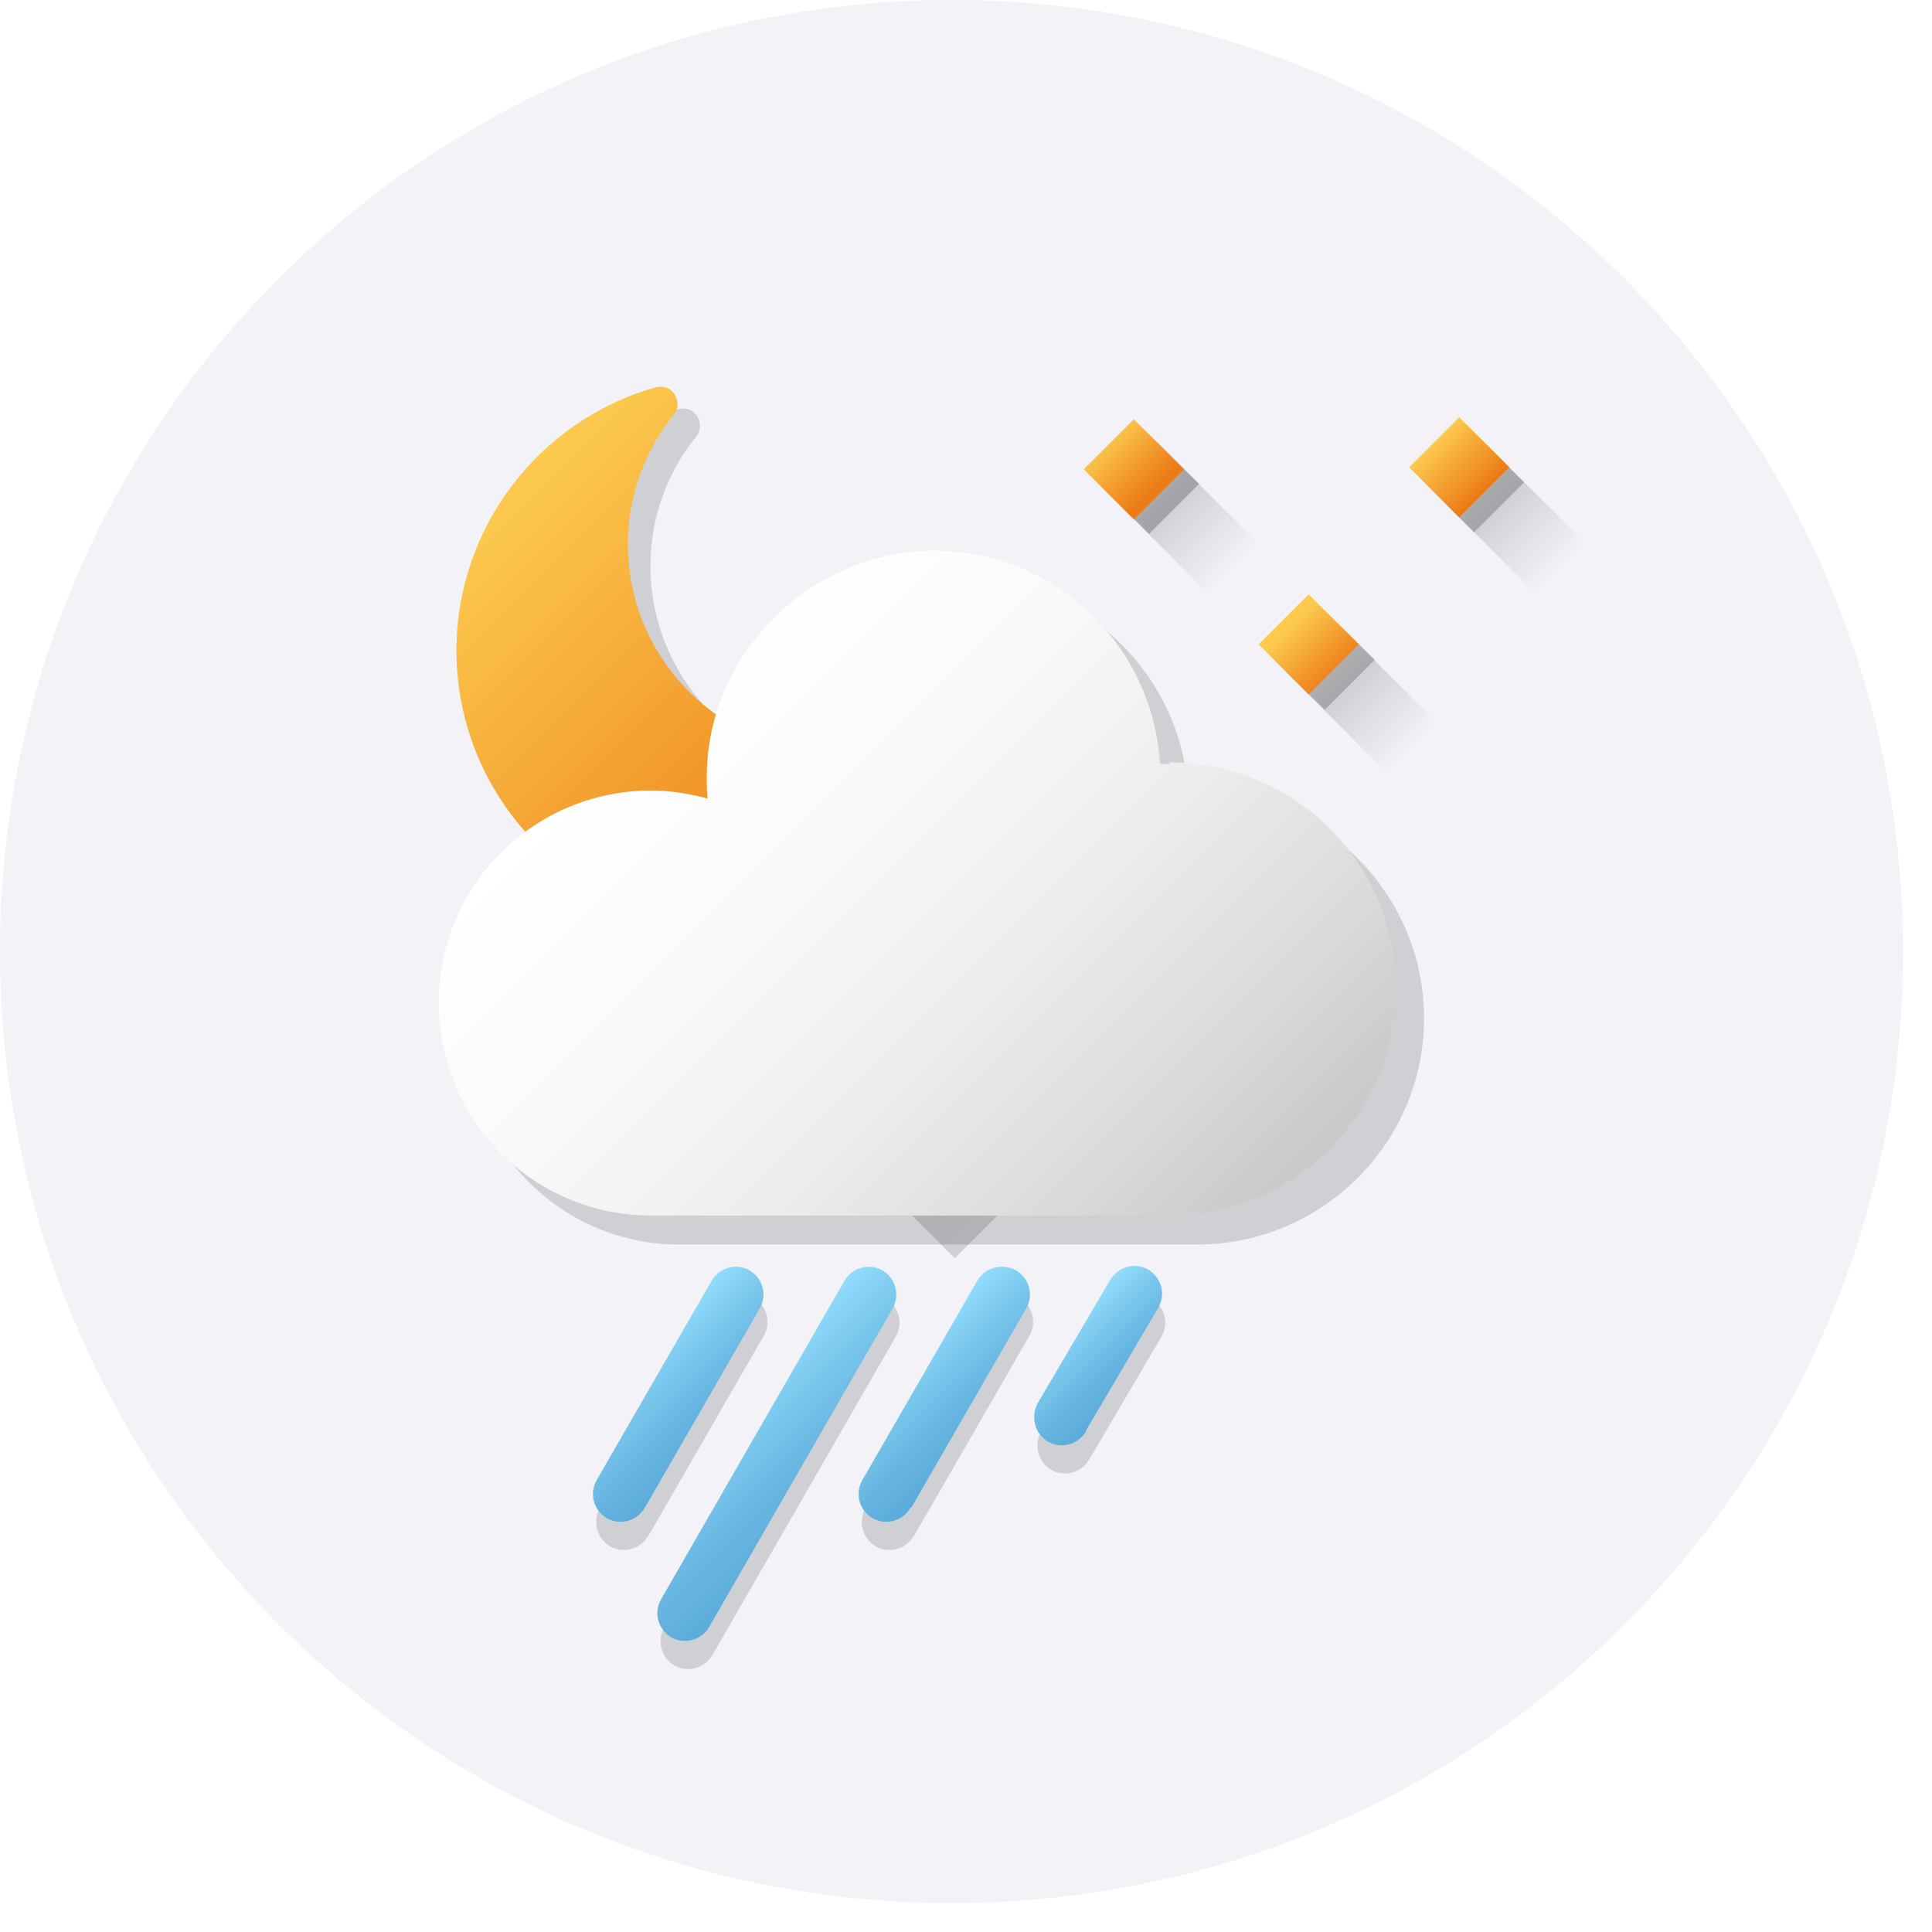
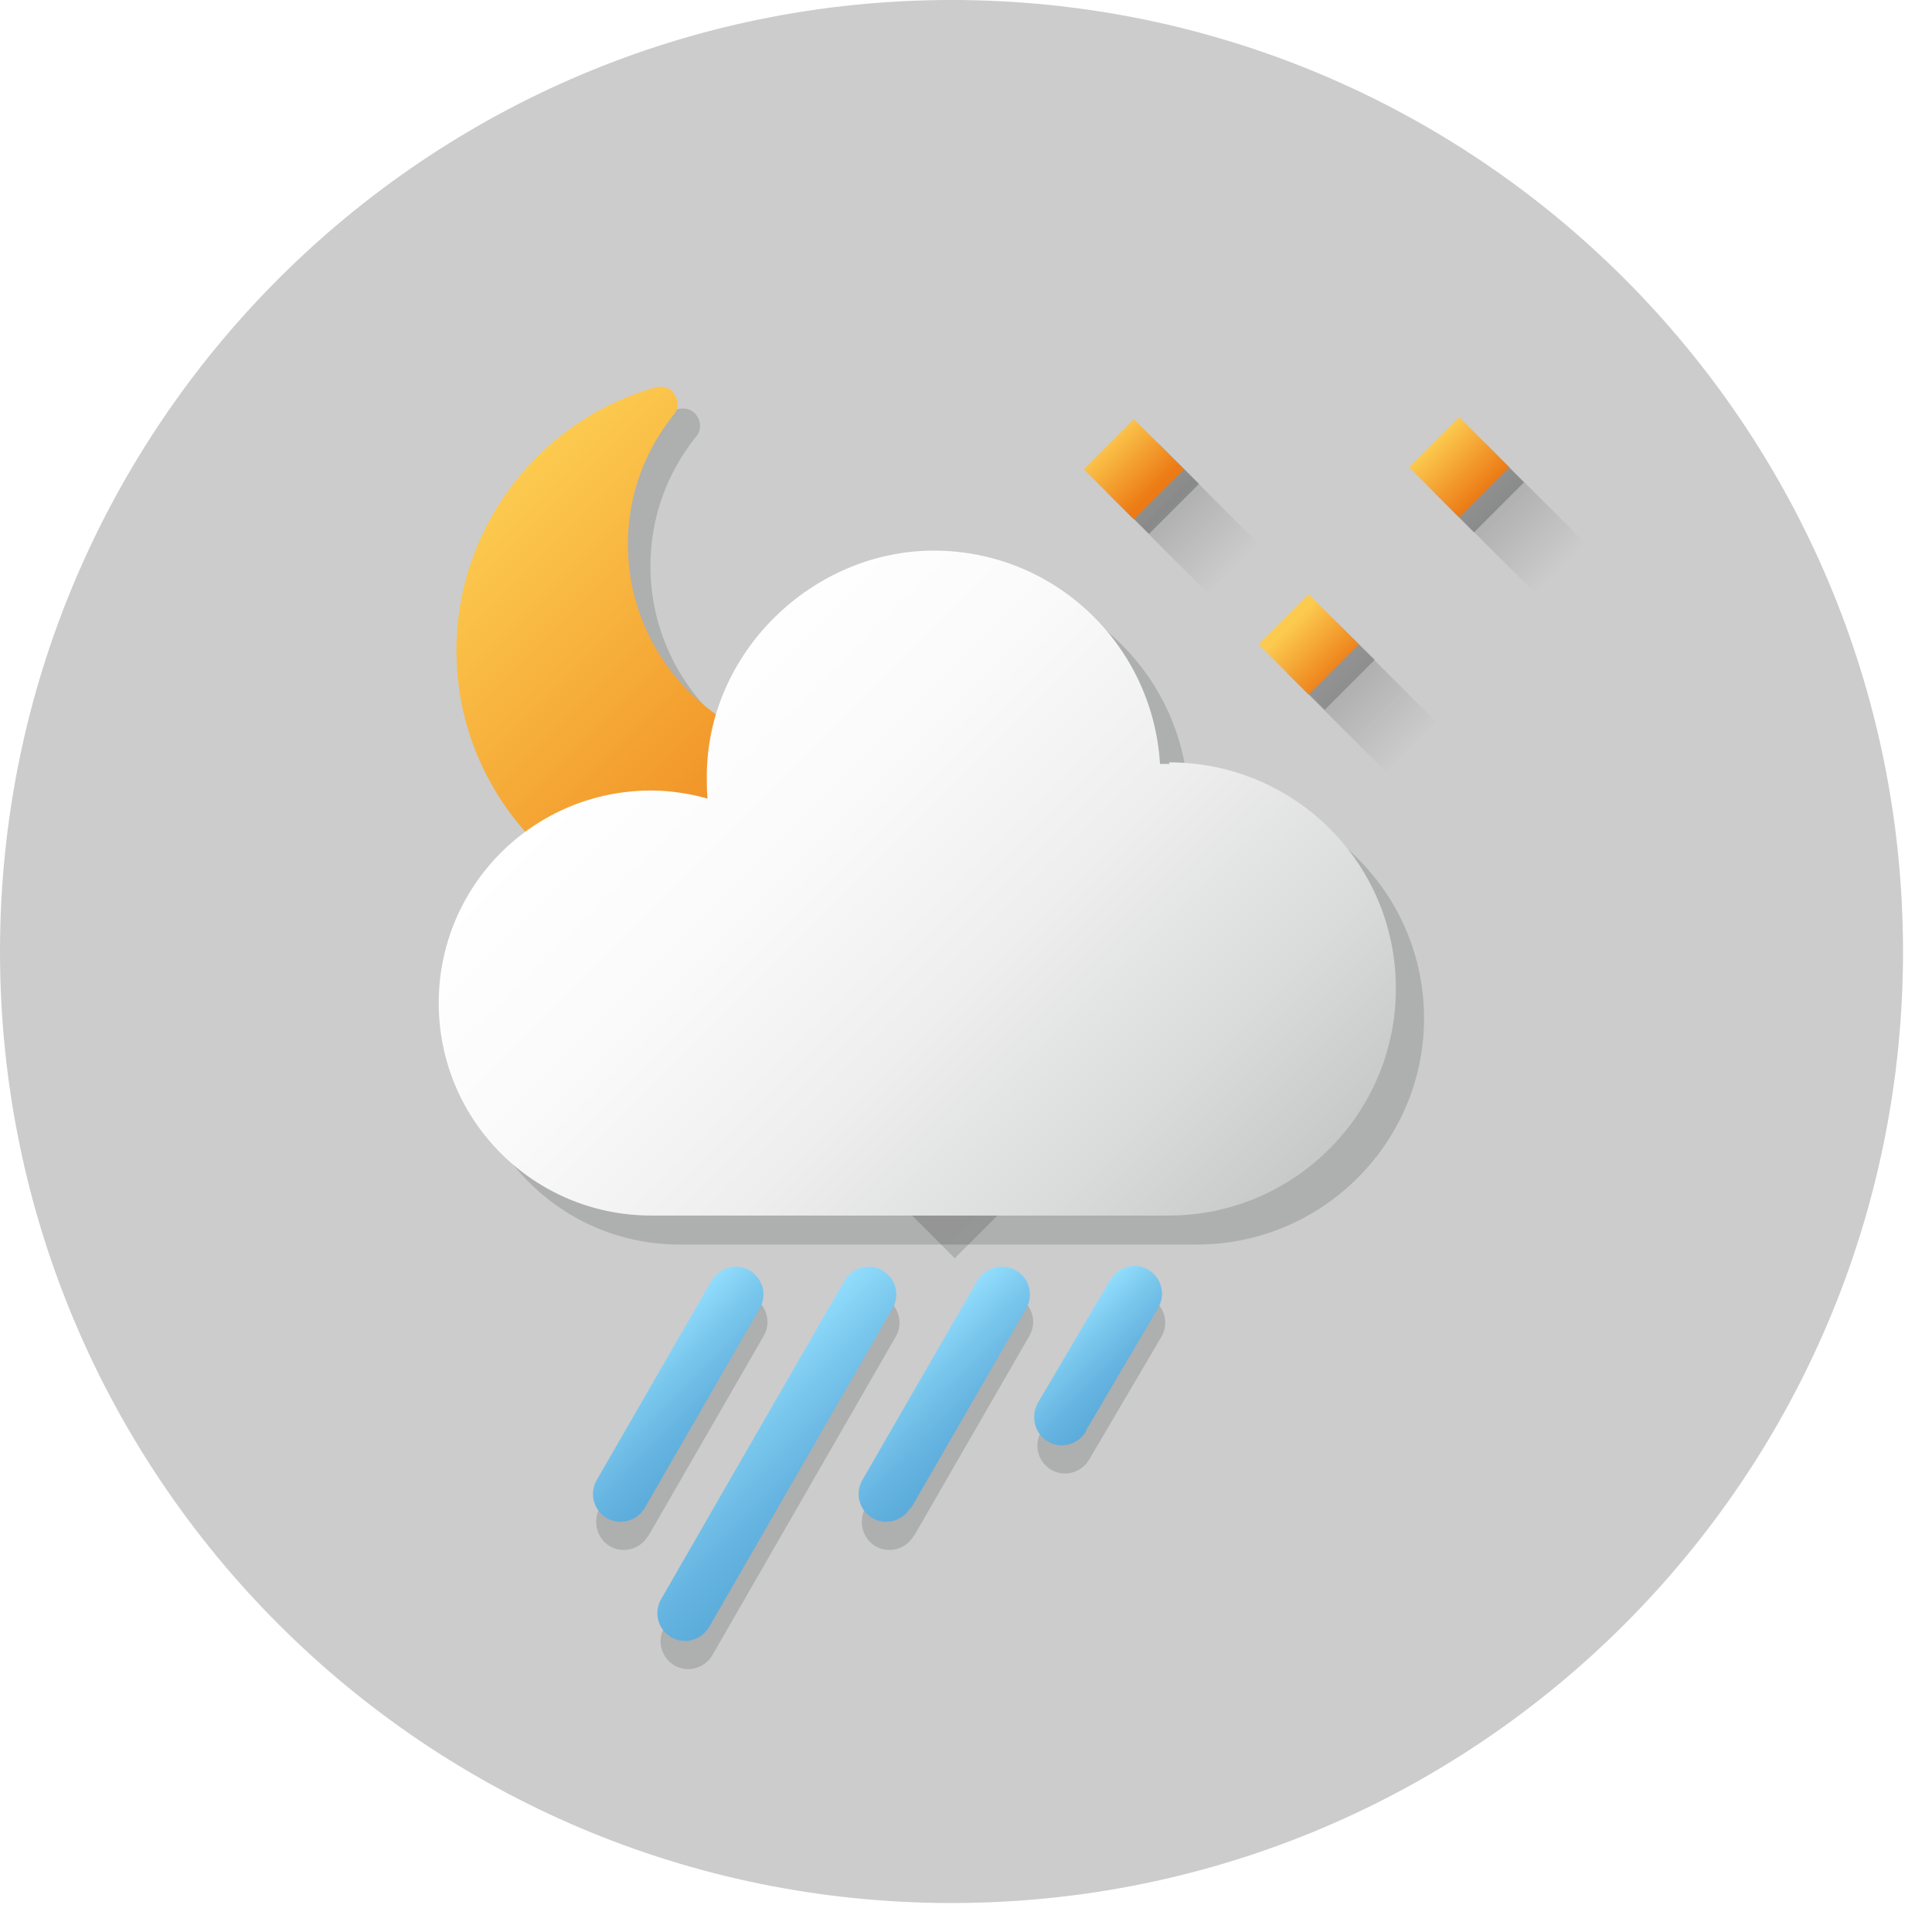
<svg xmlns="http://www.w3.org/2000/svg" width="24" height="24" viewBox="0 0 24 24" fill="none">
-   <path d="M23.64 11.82C23.64 5.29 18.35 0 11.82 0C5.29 0 0 5.29 0 11.82C0 18.35 5.29 23.64 11.82 23.64C18.35 23.64 23.64 18.35 23.64 11.82Z" fill="#F2F2F7" />
+   <path d="M23.64 11.82C23.64 5.29 18.35 0 11.82 0C5.29 0 0 5.29 0 11.82C0 18.35 5.29 23.64 11.82 23.64C18.35 23.64 23.64 18.35 23.64 11.82Z" fill="#cccccc" />
  <path style="mix-blend-mode:multiply" d="M14.274 5.388L13.651 6.01L14.274 6.632L14.896 6.01L14.274 5.388Z" fill="url(#paint0_linear_622_8200)" />
  <path style="mix-blend-mode:multiply" d="M14.386 5.507L13.764 6.129L15.001 7.366L15.623 6.744L14.386 5.507Z" fill="url(#paint1_linear_622_8200)" />
  <path d="M14.085 5.208L13.463 5.83L14.085 6.452L14.707 5.83L14.085 5.208Z" fill="url(#paint2_linear_622_8200)" />
  <path style="mix-blend-mode:multiply" d="M18.309 5.37L17.686 5.992L18.309 6.614L18.931 5.992L18.309 5.37Z" fill="url(#paint3_linear_622_8200)" />
  <path style="mix-blend-mode:multiply" d="M18.454 5.509L17.832 6.131L19.07 7.368L19.692 6.746L18.454 5.509Z" fill="url(#paint4_linear_622_8200)" />
  <path d="M18.127 5.183L17.505 5.805L18.127 6.427L18.749 5.805L18.127 5.183Z" fill="url(#paint5_linear_622_8200)" />
  <path style="mix-blend-mode:multiply" d="M16.456 7.573L15.834 8.195L16.456 8.817L17.078 8.195L16.456 7.573Z" fill="url(#paint6_linear_622_8200)" />
  <path style="mix-blend-mode:multiply" d="M16.61 7.737L15.987 8.359L17.225 9.596L17.847 8.974L16.61 7.737Z" fill="url(#paint7_linear_622_8200)" />
  <path d="M16.257 7.383L15.635 8.005L16.257 8.628L16.879 8.005L16.257 7.383Z" fill="url(#paint8_linear_622_8200)" />
  <path style="mix-blend-mode:multiply" d="M11.86 15.63L6.91 10.67L12.34 8.88L15.47 12.02L11.86 15.63Z" fill="url(#paint9_linear_622_8200)" />
  <g style="mix-blend-mode:multiply">
    <path d="M12.53 9.04C12.45 8.99 12.35 8.99 12.28 9.05C11.82 9.42 11.26 9.62 10.67 9.62C9.24 9.62 8.08 8.46 8.08 7.03C8.08 6.44 8.28 5.88 8.65 5.42C8.71 5.35 8.71 5.25 8.66 5.17C8.61 5.09 8.52 5.06 8.43 5.08C6.97 5.49 5.95 6.83 5.95 8.35C5.95 10.22 7.47 11.75 9.35 11.75C10.87 11.75 12.21 10.73 12.62 9.27C12.64 9.18 12.61 9.09 12.53 9.04V9.04Z" fill="#DADBDB" />
  </g>
  <path d="M12.26 8.77C12.18 8.72 12.08 8.72 12.01 8.78C11.55 9.15 10.99 9.35 10.39 9.35C8.96 9.35 7.8 8.19 7.8 6.76C7.8 6.17 8 5.61 8.37 5.15C8.43 5.08 8.43 4.98 8.38 4.9C8.33 4.82 8.24 4.79 8.15 4.81C6.69 5.22 5.67 6.56 5.67 8.08C5.67 9.95 7.19 11.48 9.07 11.48C10.59 11.48 11.93 10.46 12.34 9C12.36 8.91 12.33 8.82 12.25 8.77H12.26Z" fill="url(#paint10_linear_622_8200)" />
  <g style="mix-blend-mode:multiply">
    <path d="M8.05 19.08C7.95 19.25 7.74 19.3 7.58 19.21C7.41 19.11 7.36 18.9 7.45 18.73L8.88 16.25C8.98 16.08 9.19 16.03 9.36 16.12C9.53 16.22 9.58 16.43 9.49 16.59L8.06 19.07L8.05 19.08Z" fill="#DADBDB" />
    <path d="M8.85 20.56C8.75 20.73 8.54 20.78 8.38 20.69C8.21 20.59 8.16 20.38 8.25 20.22L10.53 16.26C10.63 16.09 10.84 16.04 11 16.13C11.17 16.23 11.22 16.44 11.13 16.6L8.85 20.56Z" fill="#DADBDB" />
    <path d="M11.35 19.08C11.25 19.25 11.04 19.3 10.88 19.21C10.71 19.11 10.66 18.9 10.75 18.73L12.18 16.25C12.28 16.08 12.49 16.03 12.66 16.12C12.83 16.22 12.88 16.43 12.79 16.59L11.36 19.07L11.35 19.08Z" fill="#DADBDB" />
    <path d="M13.531 18.13C13.431 18.3 13.221 18.35 13.061 18.26C12.891 18.16 12.841 17.95 12.931 17.79L13.831 16.26C13.931 16.09 14.141 16.04 14.301 16.13C14.471 16.23 14.521 16.44 14.431 16.6L13.531 18.13Z" fill="#DADBDB" />
  </g>
  <path d="M8.01 18.73C7.91 18.9 7.7 18.95 7.54 18.86C7.37 18.76 7.32 18.55 7.41 18.39L8.84 15.91C8.94 15.74 9.15 15.69 9.31 15.78C9.48 15.88 9.53 16.09 9.44 16.25L8.01 18.73Z" fill="url(#paint11_linear_622_8200)" />
  <path d="M8.81 20.21C8.71 20.38 8.5 20.43 8.34 20.34C8.17 20.24 8.12 20.03 8.21 19.87L10.49 15.91C10.59 15.74 10.8 15.69 10.96 15.78C11.13 15.88 11.18 16.09 11.09 16.25L8.81 20.21Z" fill="url(#paint12_linear_622_8200)" />
  <path d="M11.31 18.73C11.21 18.9 11 18.95 10.84 18.86C10.67 18.76 10.62 18.55 10.71 18.39L12.14 15.91C12.24 15.74 12.45 15.69 12.62 15.78C12.79 15.88 12.84 16.09 12.75 16.25L11.32 18.73H11.31Z" fill="url(#paint13_linear_622_8200)" />
  <path d="M13.491 17.78C13.391 17.95 13.181 18 13.021 17.91C12.851 17.81 12.801 17.6 12.891 17.43L13.791 15.9C13.891 15.73 14.101 15.68 14.261 15.77C14.431 15.87 14.481 16.08 14.391 16.24L13.491 17.77V17.78Z" fill="url(#paint14_linear_622_8200)" />
  <g style="mix-blend-mode:multiply">
    <path d="M14.88 9.84C14.88 9.84 14.8 9.84 14.76 9.84C14.67 8.36 13.45 7.19 11.95 7.19C10.45 7.19 9.13 8.45 9.13 10.01C9.13 10.1 9.13 10.19 9.14 10.28C8.92 10.22 8.68 10.18 8.44 10.18C6.98 10.18 5.8 11.36 5.8 12.82C5.8 14.28 6.98 15.46 8.44 15.46H14.87C16.42 15.46 17.69 14.2 17.69 12.65C17.69 11.1 16.43 9.84 14.87 9.84H14.88Z" fill="#DADBDB" />
  </g>
  <path d="M14.53 9.49C14.53 9.49 14.45 9.49 14.41 9.49C14.32 8.01 13.1 6.84 11.6 6.84C10.1 6.84 8.78 8.1 8.78 9.65C8.78 9.74 8.78 9.83 8.79 9.92C8.57 9.86 8.33 9.82 8.09 9.82C6.63 9.82 5.45 11 5.45 12.46C5.45 13.92 6.63 15.1 8.09 15.1H14.52C16.07 15.1 17.34 13.84 17.34 12.28C17.34 10.72 16.08 9.47 14.52 9.47L14.53 9.49Z" fill="url(#paint15_linear_622_8200)" />
  <defs>
    <linearGradient id="paint0_linear_622_8200" x1="13.938" y1="5.622" x2="14.56" y2="6.244" gradientUnits="userSpaceOnUse">
      <stop stop-color="white" />
      <stop offset="0.69" stop-color="#D9D9D9" />
      <stop offset="1" stop-color="#C7C8C8" />
    </linearGradient>
    <linearGradient id="paint1_linear_622_8200" x1="15.341" y1="7.069" x2="14.103" y2="5.832" gradientUnits="userSpaceOnUse">
      <stop stop-color="white" />
      <stop offset="0.69" stop-color="#D9D9D9" />
      <stop offset="1" stop-color="#C7C8C8" />
    </linearGradient>
    <linearGradient id="paint2_linear_622_8200" x1="13.75" y1="5.414" x2="14.379" y2="6.043" gradientUnits="userSpaceOnUse">
      <stop stop-color="#FCCA4F" />
      <stop offset="1" stop-color="#EC7A15" />
    </linearGradient>
    <linearGradient id="paint3_linear_622_8200" x1="18.012" y1="5.667" x2="18.634" y2="6.289" gradientUnits="userSpaceOnUse">
      <stop stop-color="white" />
      <stop offset="0.69" stop-color="#D9D9D9" />
      <stop offset="1" stop-color="#C7C8C8" />
    </linearGradient>
    <linearGradient id="paint4_linear_622_8200" x1="19.409" y1="7.057" x2="18.178" y2="5.827" gradientUnits="userSpaceOnUse">
      <stop stop-color="white" />
      <stop offset="0.69" stop-color="#D9D9D9" />
      <stop offset="1" stop-color="#C7C8C8" />
    </linearGradient>
    <linearGradient id="paint5_linear_622_8200" x1="17.823" y1="5.473" x2="18.445" y2="6.095" gradientUnits="userSpaceOnUse">
      <stop stop-color="#FCCA4F" />
      <stop offset="1" stop-color="#EC7A15" />
    </linearGradient>
    <linearGradient id="paint6_linear_622_8200" x1="16.19" y1="7.954" x2="16.812" y2="8.576" gradientUnits="userSpaceOnUse">
      <stop stop-color="white" />
      <stop offset="0.69" stop-color="#D9D9D9" />
      <stop offset="1" stop-color="#C7C8C8" />
    </linearGradient>
    <linearGradient id="paint7_linear_622_8200" x1="17.564" y1="9.285" x2="16.334" y2="8.055" gradientUnits="userSpaceOnUse">
      <stop stop-color="white" />
      <stop offset="0.69" stop-color="#D9D9D9" />
      <stop offset="1" stop-color="#C7C8C8" />
    </linearGradient>
    <linearGradient id="paint8_linear_622_8200" x1="16.012" y1="7.785" x2="16.634" y2="8.408" gradientUnits="userSpaceOnUse">
      <stop stop-color="#FCCA4F" />
      <stop offset="1" stop-color="#EC7A15" />
    </linearGradient>
    <linearGradient id="paint9_linear_622_8200" x1="6.837" y1="10.746" x2="11.794" y2="15.703" gradientUnits="userSpaceOnUse">
      <stop stop-color="#C7C8C8" />
      <stop offset="1" stop-color="#DADBDB" />
    </linearGradient>
    <linearGradient id="paint10_linear_622_8200" x1="6.1" y1="6.26" x2="10.9" y2="11.06" gradientUnits="userSpaceOnUse">
      <stop stop-color="#FCCA4F" />
      <stop offset="1" stop-color="#EC7A15" />
    </linearGradient>
    <linearGradient id="paint11_linear_622_8200" x1="7.935" y1="16.779" x2="8.954" y2="17.795" gradientUnits="userSpaceOnUse">
      <stop stop-color="#92DDFD" />
      <stop offset="0.34" stop-color="#7AC7ED" />
      <stop offset="0.74" stop-color="#64B3E0" />
      <stop offset="1" stop-color="#5CACDB" />
    </linearGradient>
    <linearGradient id="paint12_linear_622_8200" x1="8.998" y1="17.358" x2="10.338" y2="18.698" gradientUnits="userSpaceOnUse">
      <stop stop-color="#92DDFD" />
      <stop offset="0.34" stop-color="#7AC7ED" />
      <stop offset="0.74" stop-color="#64B3E0" />
      <stop offset="1" stop-color="#5CACDB" />
    </linearGradient>
    <linearGradient id="paint13_linear_622_8200" x1="11.237" y1="16.78" x2="12.242" y2="17.799" gradientUnits="userSpaceOnUse">
      <stop stop-color="#92DDFD" />
      <stop offset="0.34" stop-color="#7AC7ED" />
      <stop offset="0.74" stop-color="#64B3E0" />
      <stop offset="1" stop-color="#5CACDB" />
    </linearGradient>
    <linearGradient id="paint14_linear_622_8200" x1="13.254" y1="16.408" x2="14.056" y2="17.218" gradientUnits="userSpaceOnUse">
      <stop stop-color="#92DDFD" />
      <stop offset="0.34" stop-color="#7AC7ED" />
      <stop offset="0.74" stop-color="#64B3E0" />
      <stop offset="1" stop-color="#5CACDB" />
    </linearGradient>
    <linearGradient id="paint15_linear_622_8200" x1="7.94" y1="8.9" x2="14.93" y2="15.89" gradientUnits="userSpaceOnUse">
      <stop stop-color="white" />
      <stop offset="0.26" stop-color="#FAFAFA" />
      <stop offset="0.53" stop-color="#EEEEEE" />
      <stop offset="0.81" stop-color="#D9DADA" />
      <stop offset="1" stop-color="#C7C8C8" />
    </linearGradient>
  </defs>
</svg>
